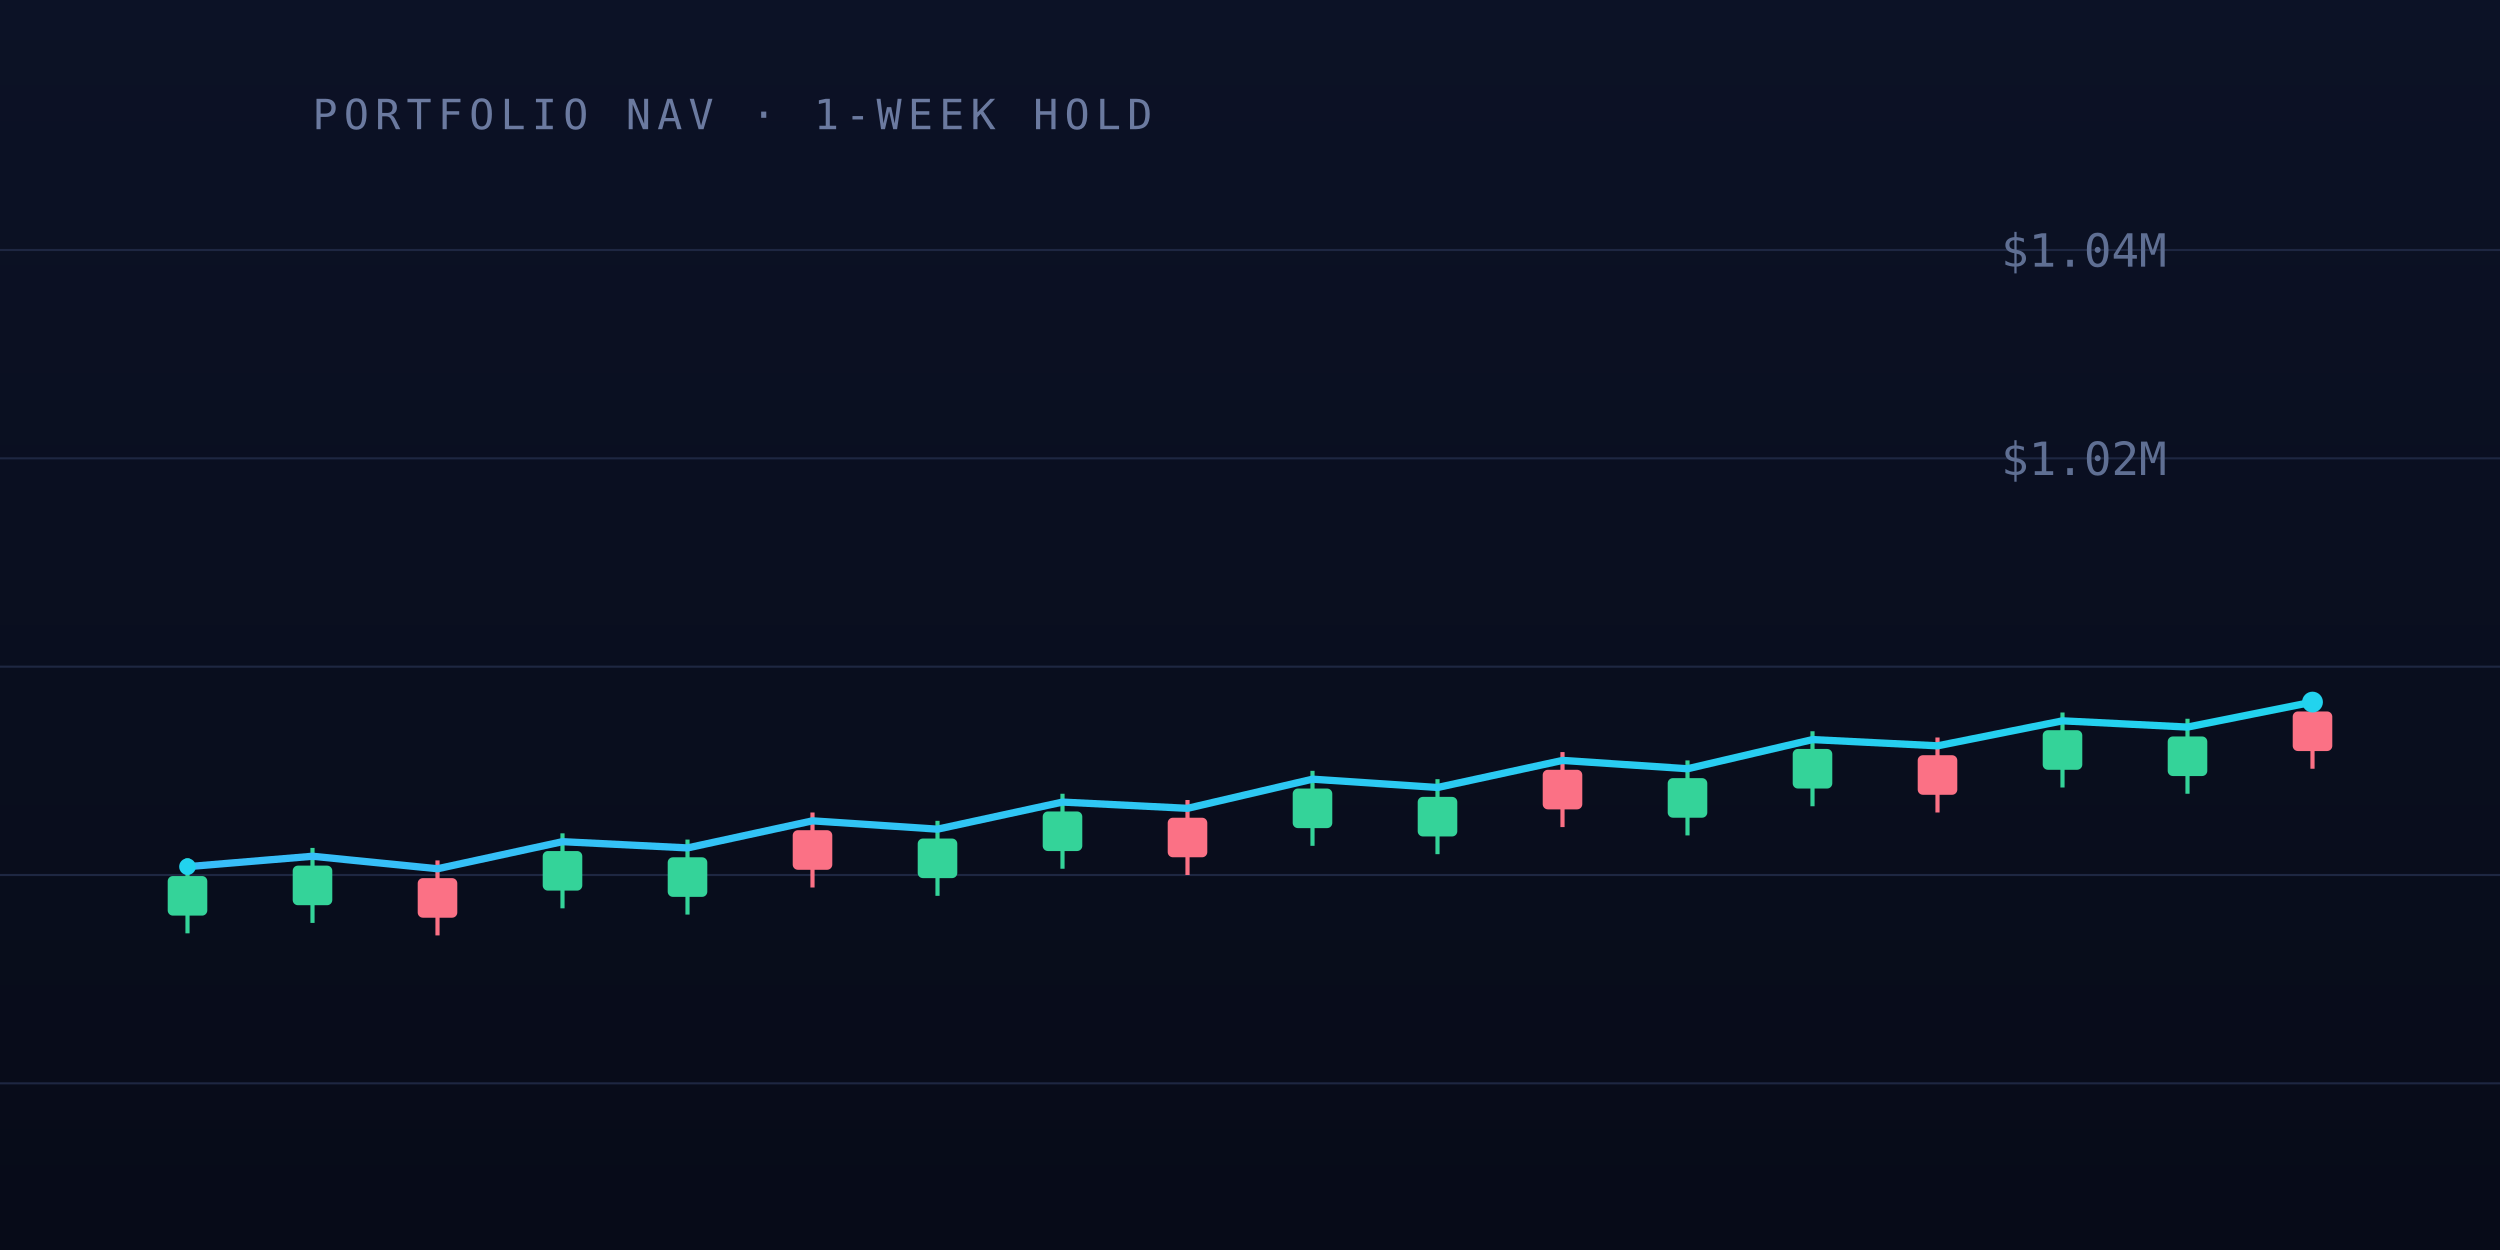
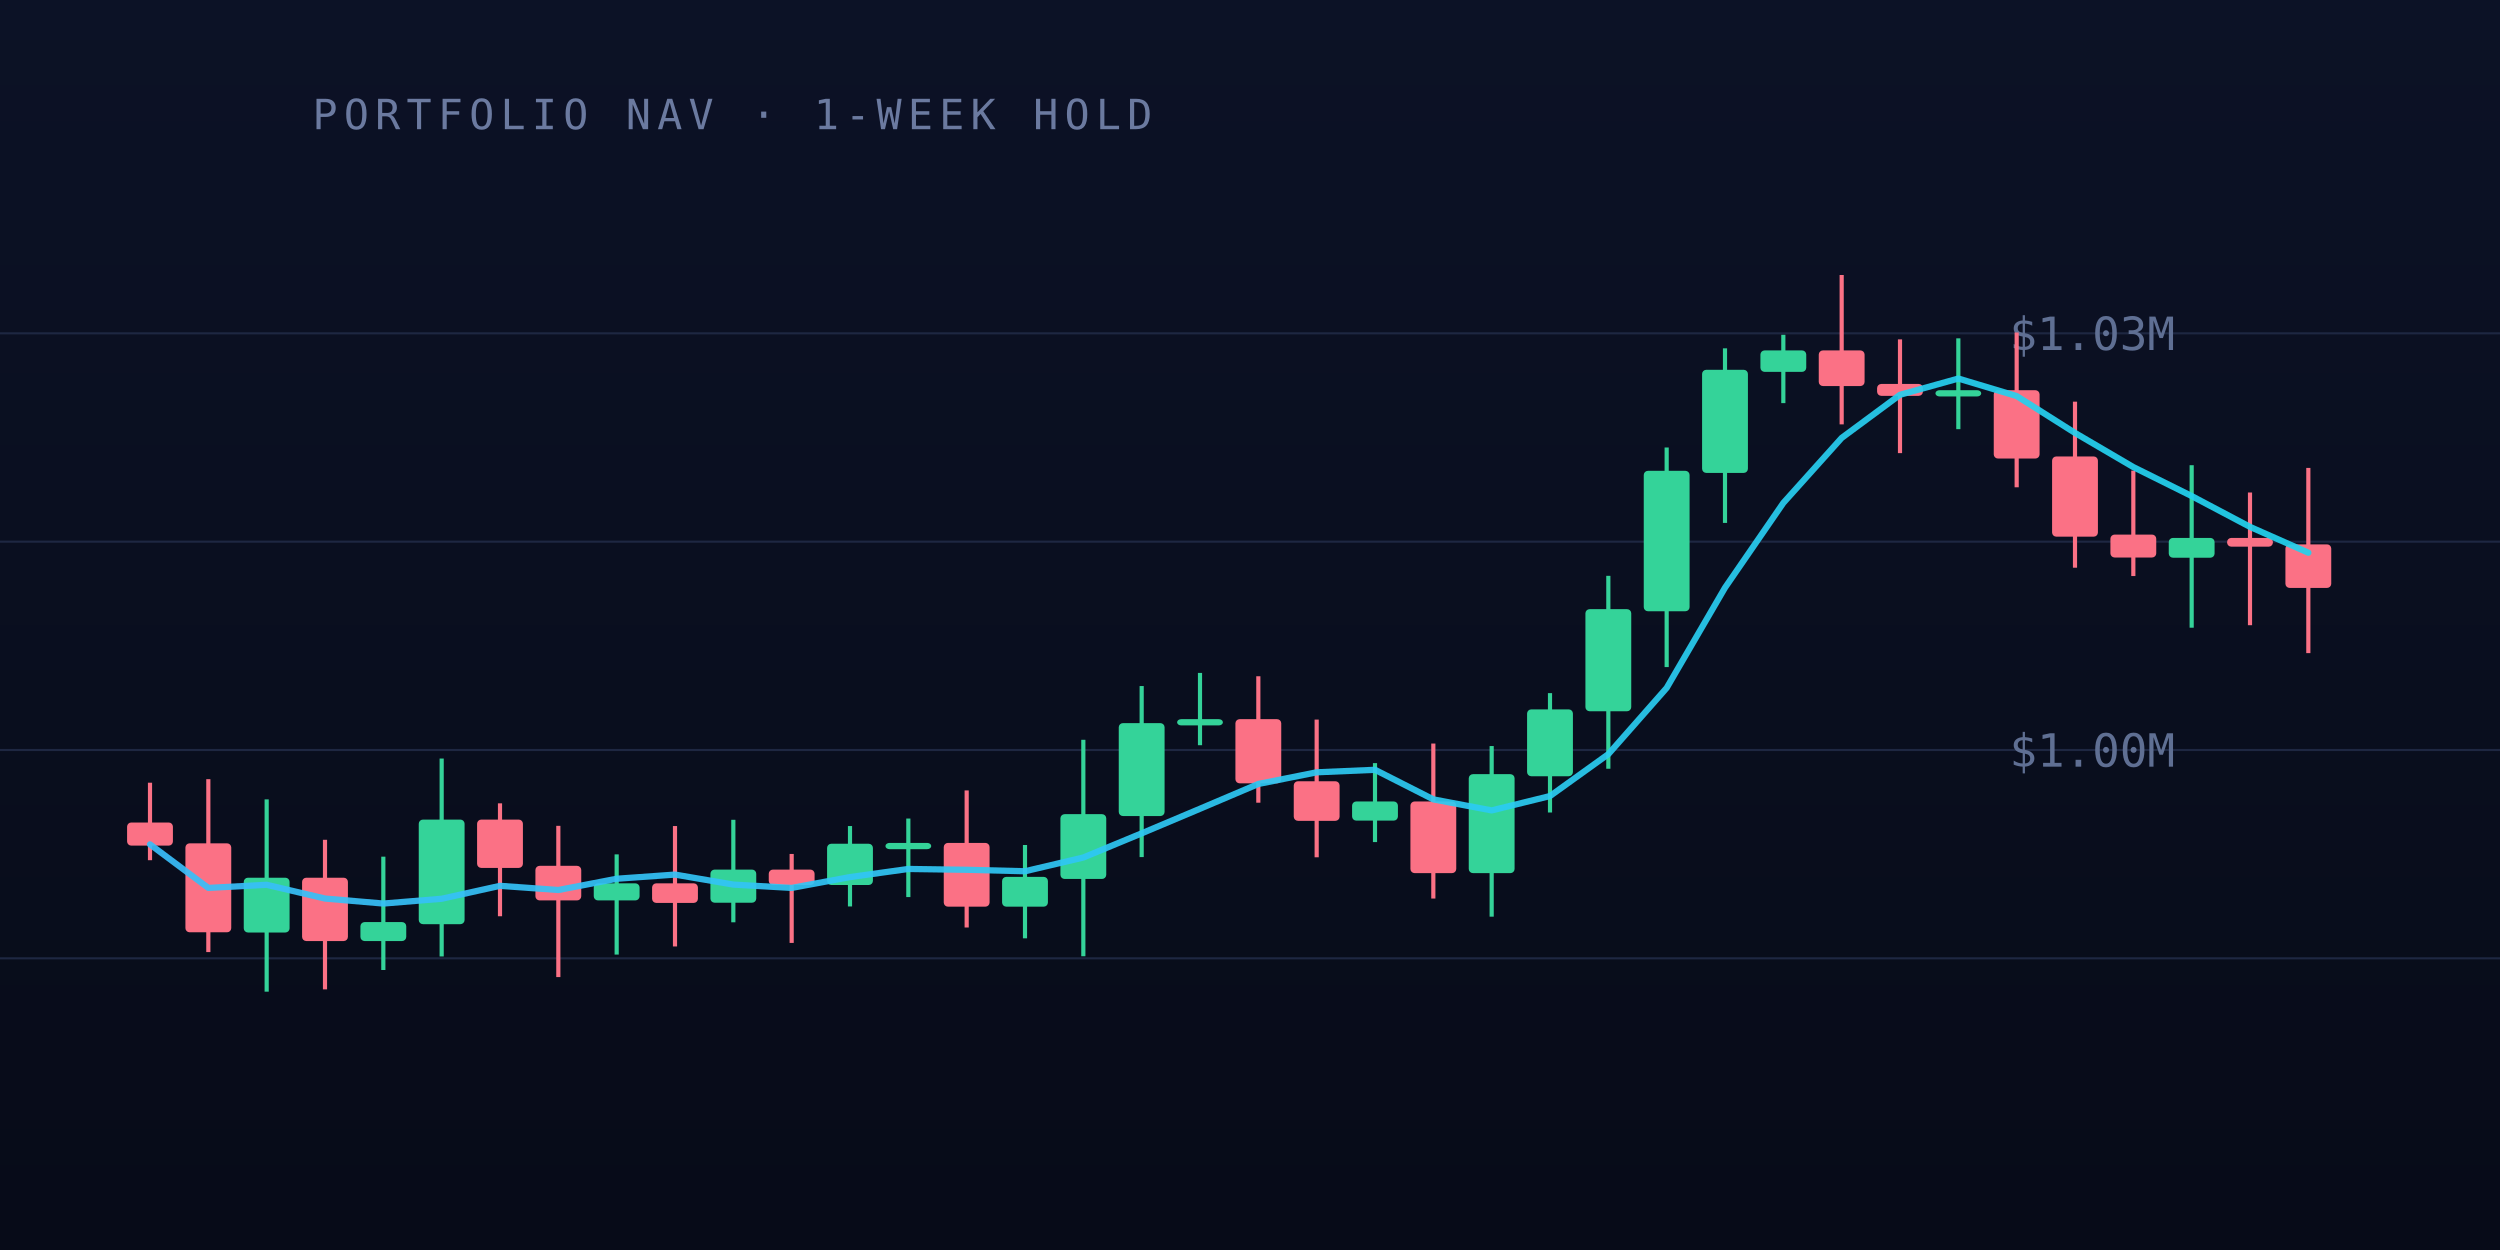
- <svg xmlns="http://www.w3.org/2000/svg" viewBox="0 0 1200 600" preserveAspectRatio="xMidYMid slice" role="img" aria-label="Low-volatility portfolio chart with candlesticks and NAV line">
+ <svg xmlns="http://www.w3.org/2000/svg" viewBox="0 0 1200 600" preserveAspectRatio="xMidYMid slice" role="img" aria-label="Low-volatility portfolio candlestick chart with moving-average line">
  <defs>
    <linearGradient id="bg" x1="0" y1="0" x2="0" y2="1">
      <stop offset="0" stop-color="#0c1226" />
      <stop offset="1" stop-color="#070b18" />
    </linearGradient>
    <linearGradient id="nav" x1="0" y1="0" x2="1" y2="0">
      <stop offset="0" stop-color="#38bdf8" />
      <stop offset="1" stop-color="#22d3ee" />
    </linearGradient>
  </defs>
  <rect width="1200" height="600" fill="url(#bg)" />
  <g stroke="#1e2742" stroke-width="1">
-     <line x1="0" y1="120" x2="1200" y2="120" />
-     <line x1="0" y1="220" x2="1200" y2="220" />
-     <line x1="0" y1="320" x2="1200" y2="320" />
-     <line x1="0" y1="420" x2="1200" y2="420" />
-     <line x1="0" y1="520" x2="1200" y2="520" />
+     <line x1="0" y1="160" x2="1200" y2="160" />
+     <line x1="0" y1="260" x2="1200" y2="260" />
+     <line x1="0" y1="360" x2="1200" y2="360" />
+     <line x1="0" y1="460" x2="1200" y2="460" />
  </g>
  <text x="150" y="62" fill="#6b7aa0" font-family="ui-monospace, SFMono-Regular, Menlo, monospace" font-size="20" letter-spacing="3">PORTFOLIO NAV · 1-WEEK HOLD</text>
  <g fill="#5f6f93" font-family="ui-monospace, SFMono-Regular, Menlo, monospace" font-size="22" text-anchor="end">
-     <text x="1040" y="128">$1.04M</text>
-     <text x="1040" y="228">$1.02M</text>
+     <text x="1044" y="168">$1.03M</text>
+     <text x="1044" y="368">$1.00M</text>
  </g>
  <g>
-     <g stroke="#34d399" fill="#34d399">
-       <line x1="90" y1="412" x2="90" y2="448" stroke-width="2" />
-       <rect x="81" y="421" width="18" height="18" rx="2" />
+     <g stroke="#fb7185" fill="#fb7185">
+       <line x1="72" y1="375.7" x2="72" y2="412.9" stroke-width="2" />
+       <rect x="61.5" y="395.3" width="21.0" height="10.1" rx="1.5" />
+     </g>
+     <g stroke="#fb7185" fill="#fb7185">
+       <line x1="100" y1="374.0" x2="100" y2="457.0" stroke-width="2" />
+       <rect x="89.5" y="405.3" width="21.0" height="41.7" rx="1.5" />
    </g>
    <g stroke="#34d399" fill="#34d399">
-       <line x1="150" y1="407" x2="150" y2="443" stroke-width="2" />
-       <rect x="141" y="416" width="18" height="18" rx="2" />
+       <line x1="128" y1="383.7" x2="128" y2="476.0" stroke-width="2" />
+       <rect x="117.5" y="421.8" width="21.0" height="25.3" rx="1.5" />
    </g>
    <g stroke="#fb7185" fill="#fb7185">
-       <line x1="210" y1="413" x2="210" y2="449" stroke-width="2" />
-       <rect x="201" y="422" width="18" height="18" rx="2" />
+       <line x1="156" y1="403.1" x2="156" y2="474.9" stroke-width="2" />
+       <rect x="145.5" y="421.8" width="21.0" height="29.4" rx="1.5" />
    </g>
    <g stroke="#34d399" fill="#34d399">
-       <line x1="270" y1="400" x2="270" y2="436" stroke-width="2" />
-       <rect x="261" y="409" width="18" height="18" rx="2" />
+       <line x1="184" y1="411.2" x2="184" y2="465.6" stroke-width="2" />
+       <rect x="173.5" y="443.1" width="21.0" height="8.1" rx="1.5" />
    </g>
    <g stroke="#34d399" fill="#34d399">
-       <line x1="330" y1="403" x2="330" y2="439" stroke-width="2" />
-       <rect x="321" y="412" width="18" height="18" rx="2" />
+       <line x1="212" y1="364.1" x2="212" y2="459.1" stroke-width="2" />
+       <rect x="201.5" y="393.9" width="21.0" height="49.2" rx="1.5" />
    </g>
    <g stroke="#fb7185" fill="#fb7185">
-       <line x1="390" y1="390" x2="390" y2="426" stroke-width="2" />
-       <rect x="381" y="399" width="18" height="18" rx="2" />
+       <line x1="240" y1="385.6" x2="240" y2="439.8" stroke-width="2" />
+       <rect x="229.5" y="393.9" width="21.0" height="22.2" rx="1.5" />
+     </g>
+     <g stroke="#fb7185" fill="#fb7185">
+       <line x1="268" y1="396.4" x2="268" y2="469.0" stroke-width="2" />
+       <rect x="257.5" y="416.1" width="21.0" height="15.6" rx="1.5" />
    </g>
    <g stroke="#34d399" fill="#34d399">
-       <line x1="450" y1="394" x2="450" y2="430" stroke-width="2" />
-       <rect x="441" y="403" width="18" height="18" rx="2" />
+       <line x1="296" y1="410.1" x2="296" y2="458.2" stroke-width="2" />
+       <rect x="285.5" y="424.5" width="21.0" height="7.2" rx="1.5" />
+     </g>
+     <g stroke="#fb7185" fill="#fb7185">
+       <line x1="324" y1="396.5" x2="324" y2="454.3" stroke-width="2" />
+       <rect x="313.5" y="424.5" width="21.0" height="8.4" rx="1.5" />
    </g>
    <g stroke="#34d399" fill="#34d399">
-       <line x1="510" y1="381" x2="510" y2="417" stroke-width="2" />
-       <rect x="501" y="390" width="18" height="18" rx="2" />
+       <line x1="352" y1="393.5" x2="352" y2="442.7" stroke-width="2" />
+       <rect x="341.5" y="417.9" width="21.0" height="14.9" rx="1.5" />
    </g>
    <g stroke="#fb7185" fill="#fb7185">
-       <line x1="570" y1="384" x2="570" y2="420" stroke-width="2" />
-       <rect x="561" y="393" width="18" height="18" rx="2" />
+       <line x1="380" y1="409.9" x2="380" y2="452.6" stroke-width="2" />
+       <rect x="369.5" y="417.9" width="21.0" height="6.4" rx="1.5" />
    </g>
    <g stroke="#34d399" fill="#34d399">
-       <line x1="630" y1="370" x2="630" y2="406" stroke-width="2" />
-       <rect x="621" y="379" width="18" height="18" rx="2" />
+       <line x1="408" y1="396.5" x2="408" y2="435.1" stroke-width="2" />
+       <rect x="397.5" y="405.5" width="21.0" height="18.8" rx="1.5" />
    </g>
    <g stroke="#34d399" fill="#34d399">
-       <line x1="690" y1="374" x2="690" y2="410" stroke-width="2" />
-       <rect x="681" y="383" width="18" height="18" rx="2" />
+       <line x1="436" y1="392.9" x2="436" y2="430.6" stroke-width="2" />
+       <rect x="425.5" y="405.1" width="21.0" height="2.0" rx="1.5" />
    </g>
    <g stroke="#fb7185" fill="#fb7185">
-       <line x1="750" y1="361" x2="750" y2="397" stroke-width="2" />
-       <rect x="741" y="370" width="18" height="18" rx="2" />
+       <line x1="464" y1="379.4" x2="464" y2="445.2" stroke-width="2" />
+       <rect x="453.5" y="405.1" width="21.0" height="29.6" rx="1.5" />
    </g>
    <g stroke="#34d399" fill="#34d399">
-       <line x1="810" y1="365" x2="810" y2="401" stroke-width="2" />
-       <rect x="801" y="374" width="18" height="18" rx="2" />
+       <line x1="492" y1="405.6" x2="492" y2="450.4" stroke-width="2" />
+       <rect x="481.5" y="421.4" width="21.0" height="13.3" rx="1.5" />
    </g>
    <g stroke="#34d399" fill="#34d399">
-       <line x1="870" y1="351" x2="870" y2="387" stroke-width="2" />
-       <rect x="861" y="360" width="18" height="18" rx="2" />
+       <line x1="520" y1="355.1" x2="520" y2="459.0" stroke-width="2" />
+       <rect x="509.5" y="391.3" width="21.0" height="30.1" rx="1.5" />
+     </g>
+     <g stroke="#34d399" fill="#34d399">
+       <line x1="548" y1="329.3" x2="548" y2="411.4" stroke-width="2" />
+       <rect x="537.5" y="347.6" width="21.0" height="43.6" rx="1.5" />
+     </g>
+     <g stroke="#34d399" fill="#34d399">
+       <line x1="576" y1="323.0" x2="576" y2="357.7" stroke-width="2" />
+       <rect x="565.5" y="345.7" width="21.0" height="2.0" rx="1.5" />
    </g>
    <g stroke="#fb7185" fill="#fb7185">
-       <line x1="930" y1="354" x2="930" y2="390" stroke-width="2" />
-       <rect x="921" y="363" width="18" height="18" rx="2" />
+       <line x1="604" y1="324.6" x2="604" y2="385.3" stroke-width="2" />
+       <rect x="593.5" y="345.7" width="21.0" height="29.8" rx="1.5" />
+     </g>
+     <g stroke="#fb7185" fill="#fb7185">
+       <line x1="632" y1="345.4" x2="632" y2="411.5" stroke-width="2" />
+       <rect x="621.5" y="375.5" width="21.0" height="18.0" rx="1.5" />
    </g>
    <g stroke="#34d399" fill="#34d399">
-       <line x1="990" y1="342" x2="990" y2="378" stroke-width="2" />
-       <rect x="981" y="351" width="18" height="18" rx="2" />
+       <line x1="660" y1="366.3" x2="660" y2="404.2" stroke-width="2" />
+       <rect x="649.5" y="385.2" width="21.0" height="8.2" rx="1.5" />
+     </g>
+     <g stroke="#fb7185" fill="#fb7185">
+       <line x1="688" y1="356.9" x2="688" y2="431.3" stroke-width="2" />
+       <rect x="677.5" y="385.2" width="21.0" height="33.4" rx="1.5" />
    </g>
    <g stroke="#34d399" fill="#34d399">
-       <line x1="1050" y1="345" x2="1050" y2="381" stroke-width="2" />
-       <rect x="1041" y="354" width="18" height="18" rx="2" />
+       <line x1="716" y1="358.1" x2="716" y2="440.0" stroke-width="2" />
+       <rect x="705.5" y="372.1" width="21.0" height="46.5" rx="1.5" />
+     </g>
+     <g stroke="#34d399" fill="#34d399">
+       <line x1="744" y1="332.7" x2="744" y2="390.0" stroke-width="2" />
+       <rect x="733.5" y="341.0" width="21.0" height="31.1" rx="1.5" />
+     </g>
+     <g stroke="#34d399" fill="#34d399">
+       <line x1="772" y1="276.4" x2="772" y2="369.0" stroke-width="2" />
+       <rect x="761.5" y="292.9" width="21.0" height="48.0" rx="1.5" />
+     </g>
+     <g stroke="#34d399" fill="#34d399">
+       <line x1="800" y1="214.8" x2="800" y2="320.2" stroke-width="2" />
+       <rect x="789.5" y="226.5" width="21.0" height="66.4" rx="1.5" />
+     </g>
+     <g stroke="#34d399" fill="#34d399">
+       <line x1="828" y1="167.2" x2="828" y2="251.0" stroke-width="2" />
+       <rect x="817.5" y="178.0" width="21.0" height="48.5" rx="1.5" />
+     </g>
+     <g stroke="#34d399" fill="#34d399">
+       <line x1="856" y1="160.7" x2="856" y2="193.5" stroke-width="2" />
+       <rect x="845.5" y="168.7" width="21.0" height="9.3" rx="1.5" />
    </g>
    <g stroke="#fb7185" fill="#fb7185">
-       <line x1="1110" y1="333" x2="1110" y2="369" stroke-width="2" />
-       <rect x="1101" y="342" width="18" height="18" rx="2" />
+       <line x1="884" y1="132.0" x2="884" y2="203.7" stroke-width="2" />
+       <rect x="873.5" y="168.7" width="21.0" height="16.1" rx="1.5" />
+     </g>
+     <g stroke="#fb7185" fill="#fb7185">
+       <line x1="912" y1="162.9" x2="912" y2="217.5" stroke-width="2" />
+       <rect x="901.5" y="184.8" width="21.0" height="4.7" rx="1.5" />
+     </g>
+     <g stroke="#34d399" fill="#34d399">
+       <line x1="940" y1="162.4" x2="940" y2="206.0" stroke-width="2" />
+       <rect x="929.5" y="187.8" width="21.0" height="2.0" rx="1.5" />
+     </g>
+     <g stroke="#fb7185" fill="#fb7185">
+       <line x1="968" y1="159.6" x2="968" y2="233.9" stroke-width="2" />
+       <rect x="957.5" y="187.8" width="21.0" height="31.8" rx="1.5" />
+     </g>
+     <g stroke="#fb7185" fill="#fb7185">
+       <line x1="996" y1="192.8" x2="996" y2="272.5" stroke-width="2" />
+       <rect x="985.5" y="219.6" width="21.0" height="37.5" rx="1.5" />
+     </g>
+     <g stroke="#fb7185" fill="#fb7185">
+       <line x1="1024" y1="225.9" x2="1024" y2="276.5" stroke-width="2" />
+       <rect x="1013.5" y="257.1" width="21.0" height="10.0" rx="1.5" />
+     </g>
+     <g stroke="#34d399" fill="#34d399">
+       <line x1="1052" y1="223.3" x2="1052" y2="301.3" stroke-width="2" />
+       <rect x="1041.5" y="258.7" width="21.0" height="8.5" rx="1.5" />
+     </g>
+     <g stroke="#fb7185" fill="#fb7185">
+       <line x1="1080" y1="236.4" x2="1080" y2="300.1" stroke-width="2" />
+       <rect x="1069.5" y="258.7" width="21.0" height="3.2" rx="1.5" />
+     </g>
+     <g stroke="#fb7185" fill="#fb7185">
+       <line x1="1108" y1="224.6" x2="1108" y2="313.5" stroke-width="2" />
+       <rect x="1097.5" y="261.8" width="21.0" height="19.9" rx="1.5" />
    </g>
  </g>
-   <polyline fill="none" stroke="url(#nav)" stroke-width="3.5" stroke-linejoin="round" stroke-linecap="round" points="90,416 150,411 210,417 270,404 330,407 390,394 450,398 510,385 570,388 630,374 690,378 750,365 810,369 870,355 930,358 990,346 1050,349 1110,337" />
-   <g fill="#22d3ee">
-     <circle cx="90" cy="416" r="4" />
-     <circle cx="1110" cy="337" r="5" />
-   </g>
+   <polyline fill="none" stroke="url(#nav)" stroke-width="3" stroke-linejoin="round" stroke-linecap="round" opacity="0.92" points="72.0,405.3 100.0,426.2 128.0,424.7 156.0,431.3 184.0,433.7 212.0,431.4 240.0,425.2 268.0,427.2 296.0,421.8 324.0,419.8 352.0,424.6 380.0,426.2 408.0,421.0 436.0,417.1 464.0,417.5 492.0,418.2 520.0,411.6 548.0,400.0 576.0,388.2 604.0,376.3 632.0,370.7 660.0,369.5 688.0,383.7 716.0,389.0 744.0,382.1 772.0,362.0 800.0,330.2 828.0,282.1 856.0,241.4 884.0,210.2 912.0,189.5 940.0,181.7 968.0,190.1 996.0,207.8 1024.0,224.2 1052.0,238.1 1080.0,252.9 1108.0,265.3" />
</svg>
